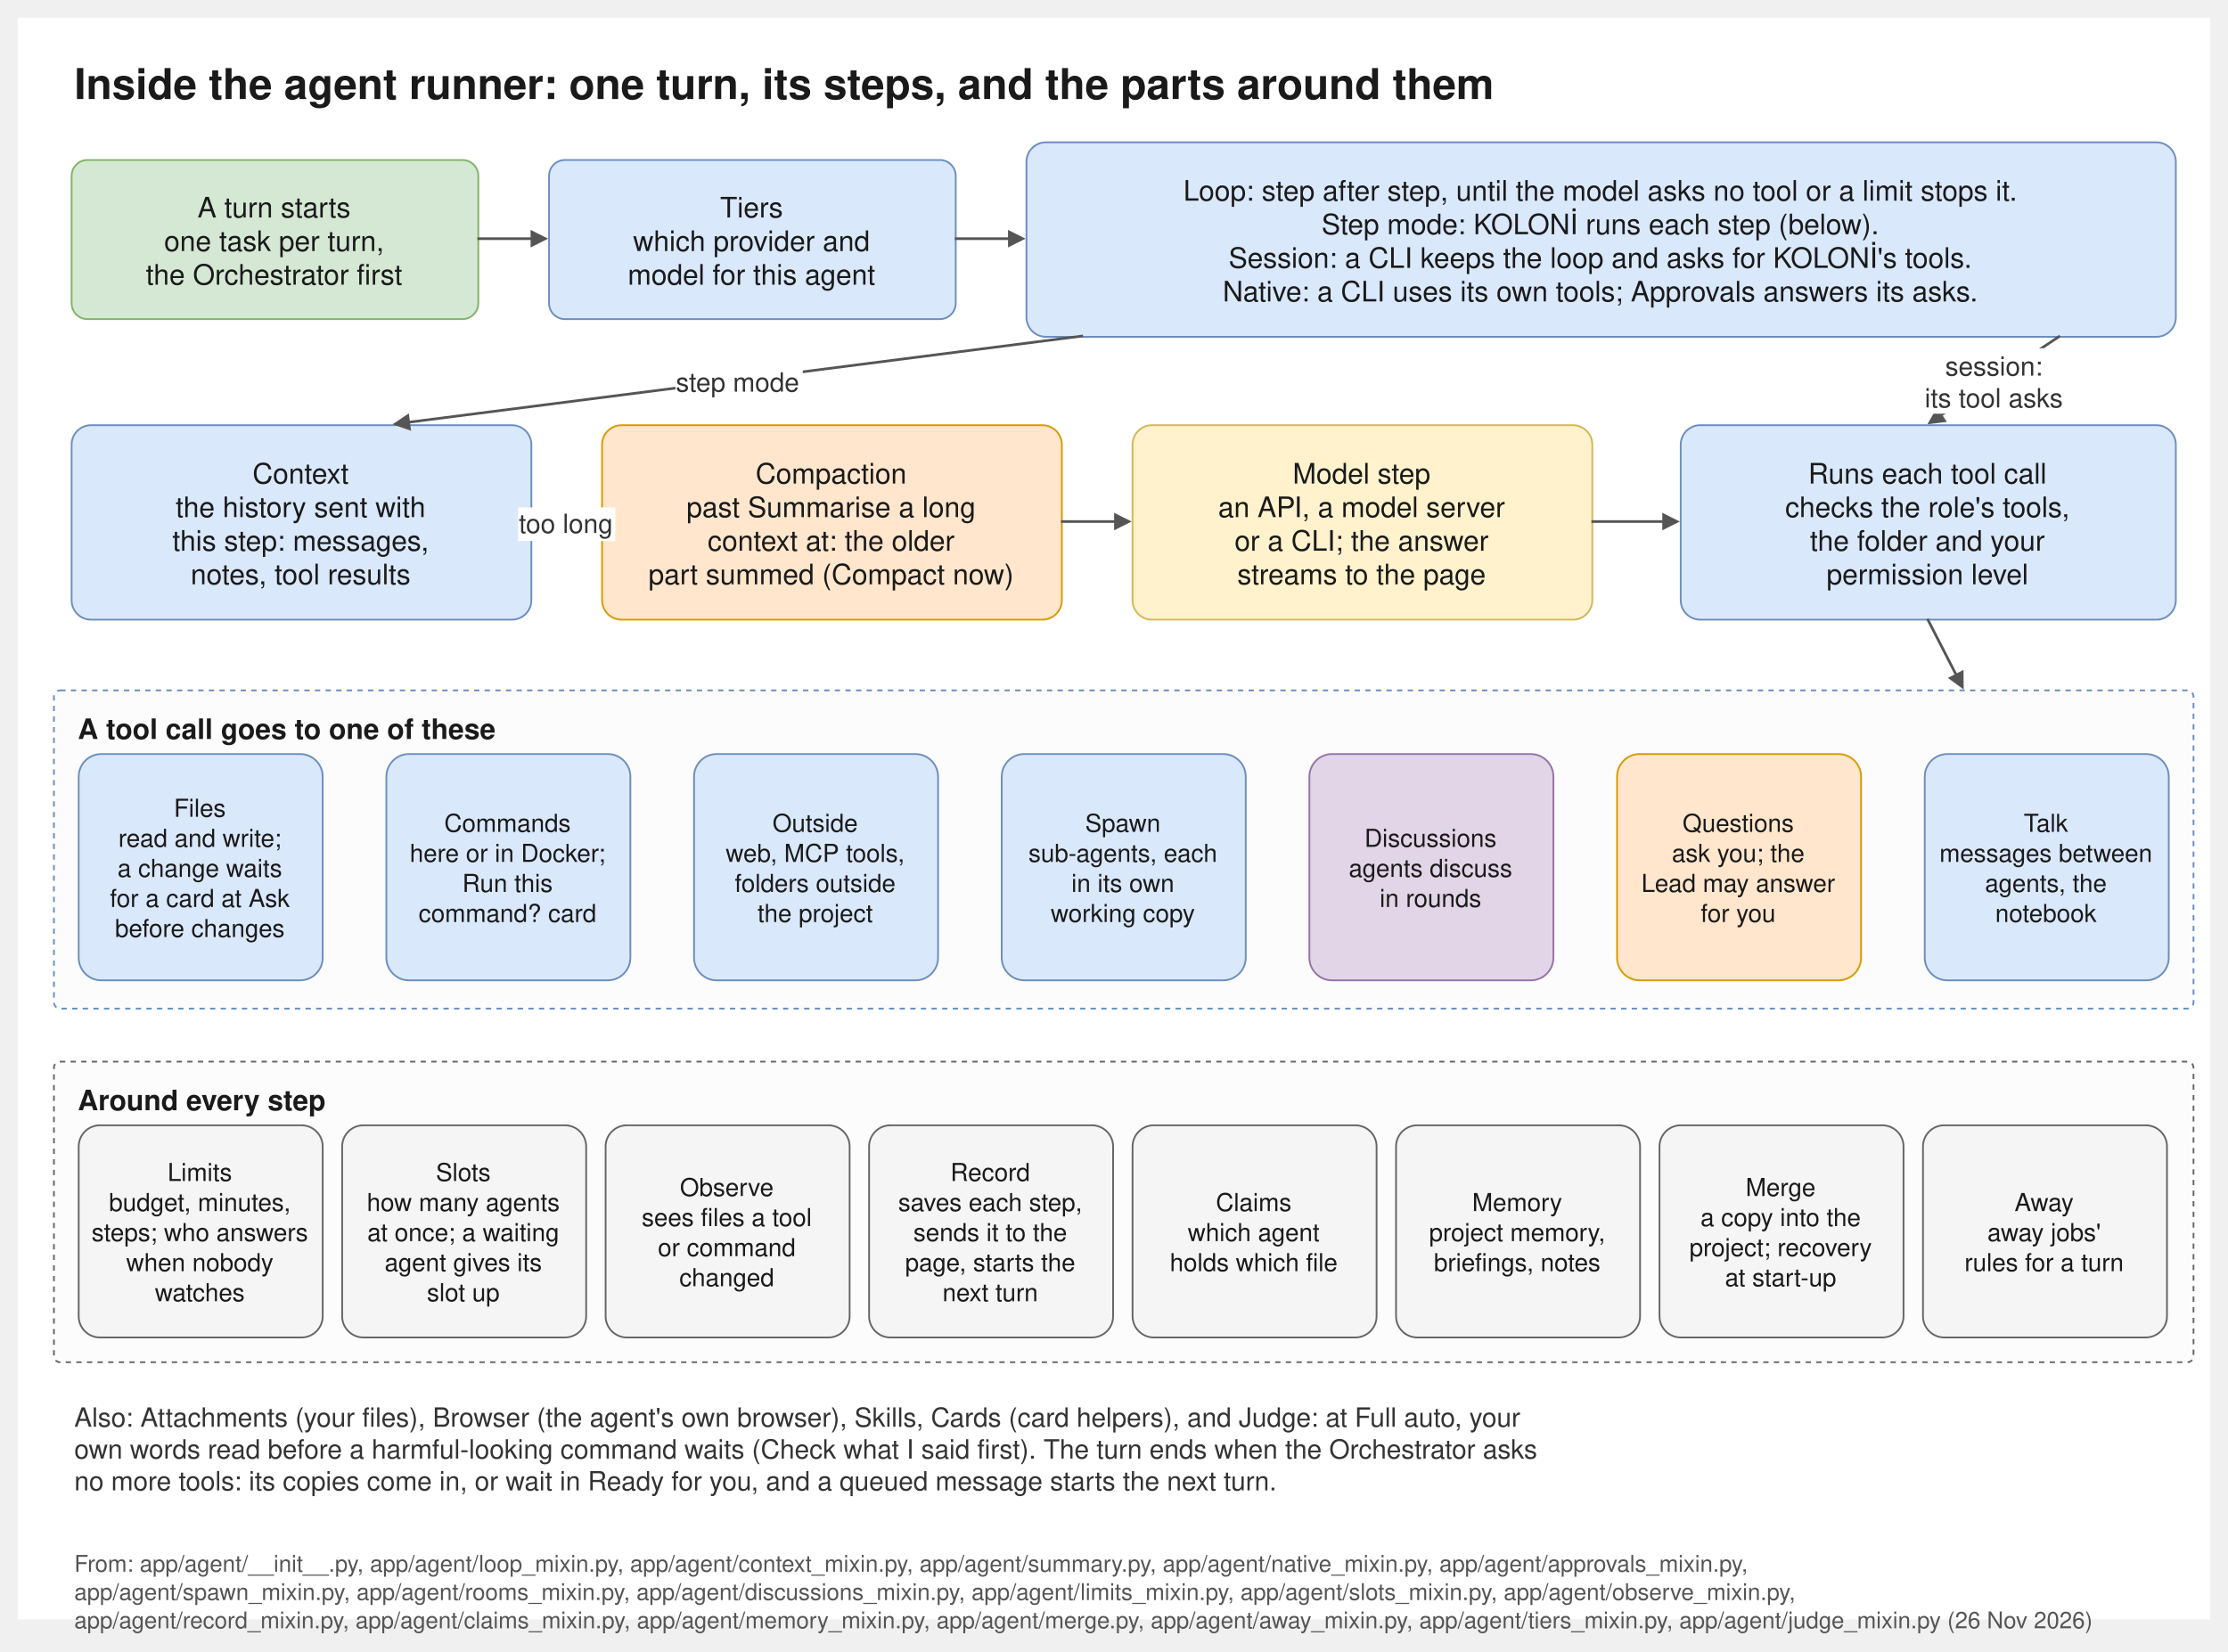
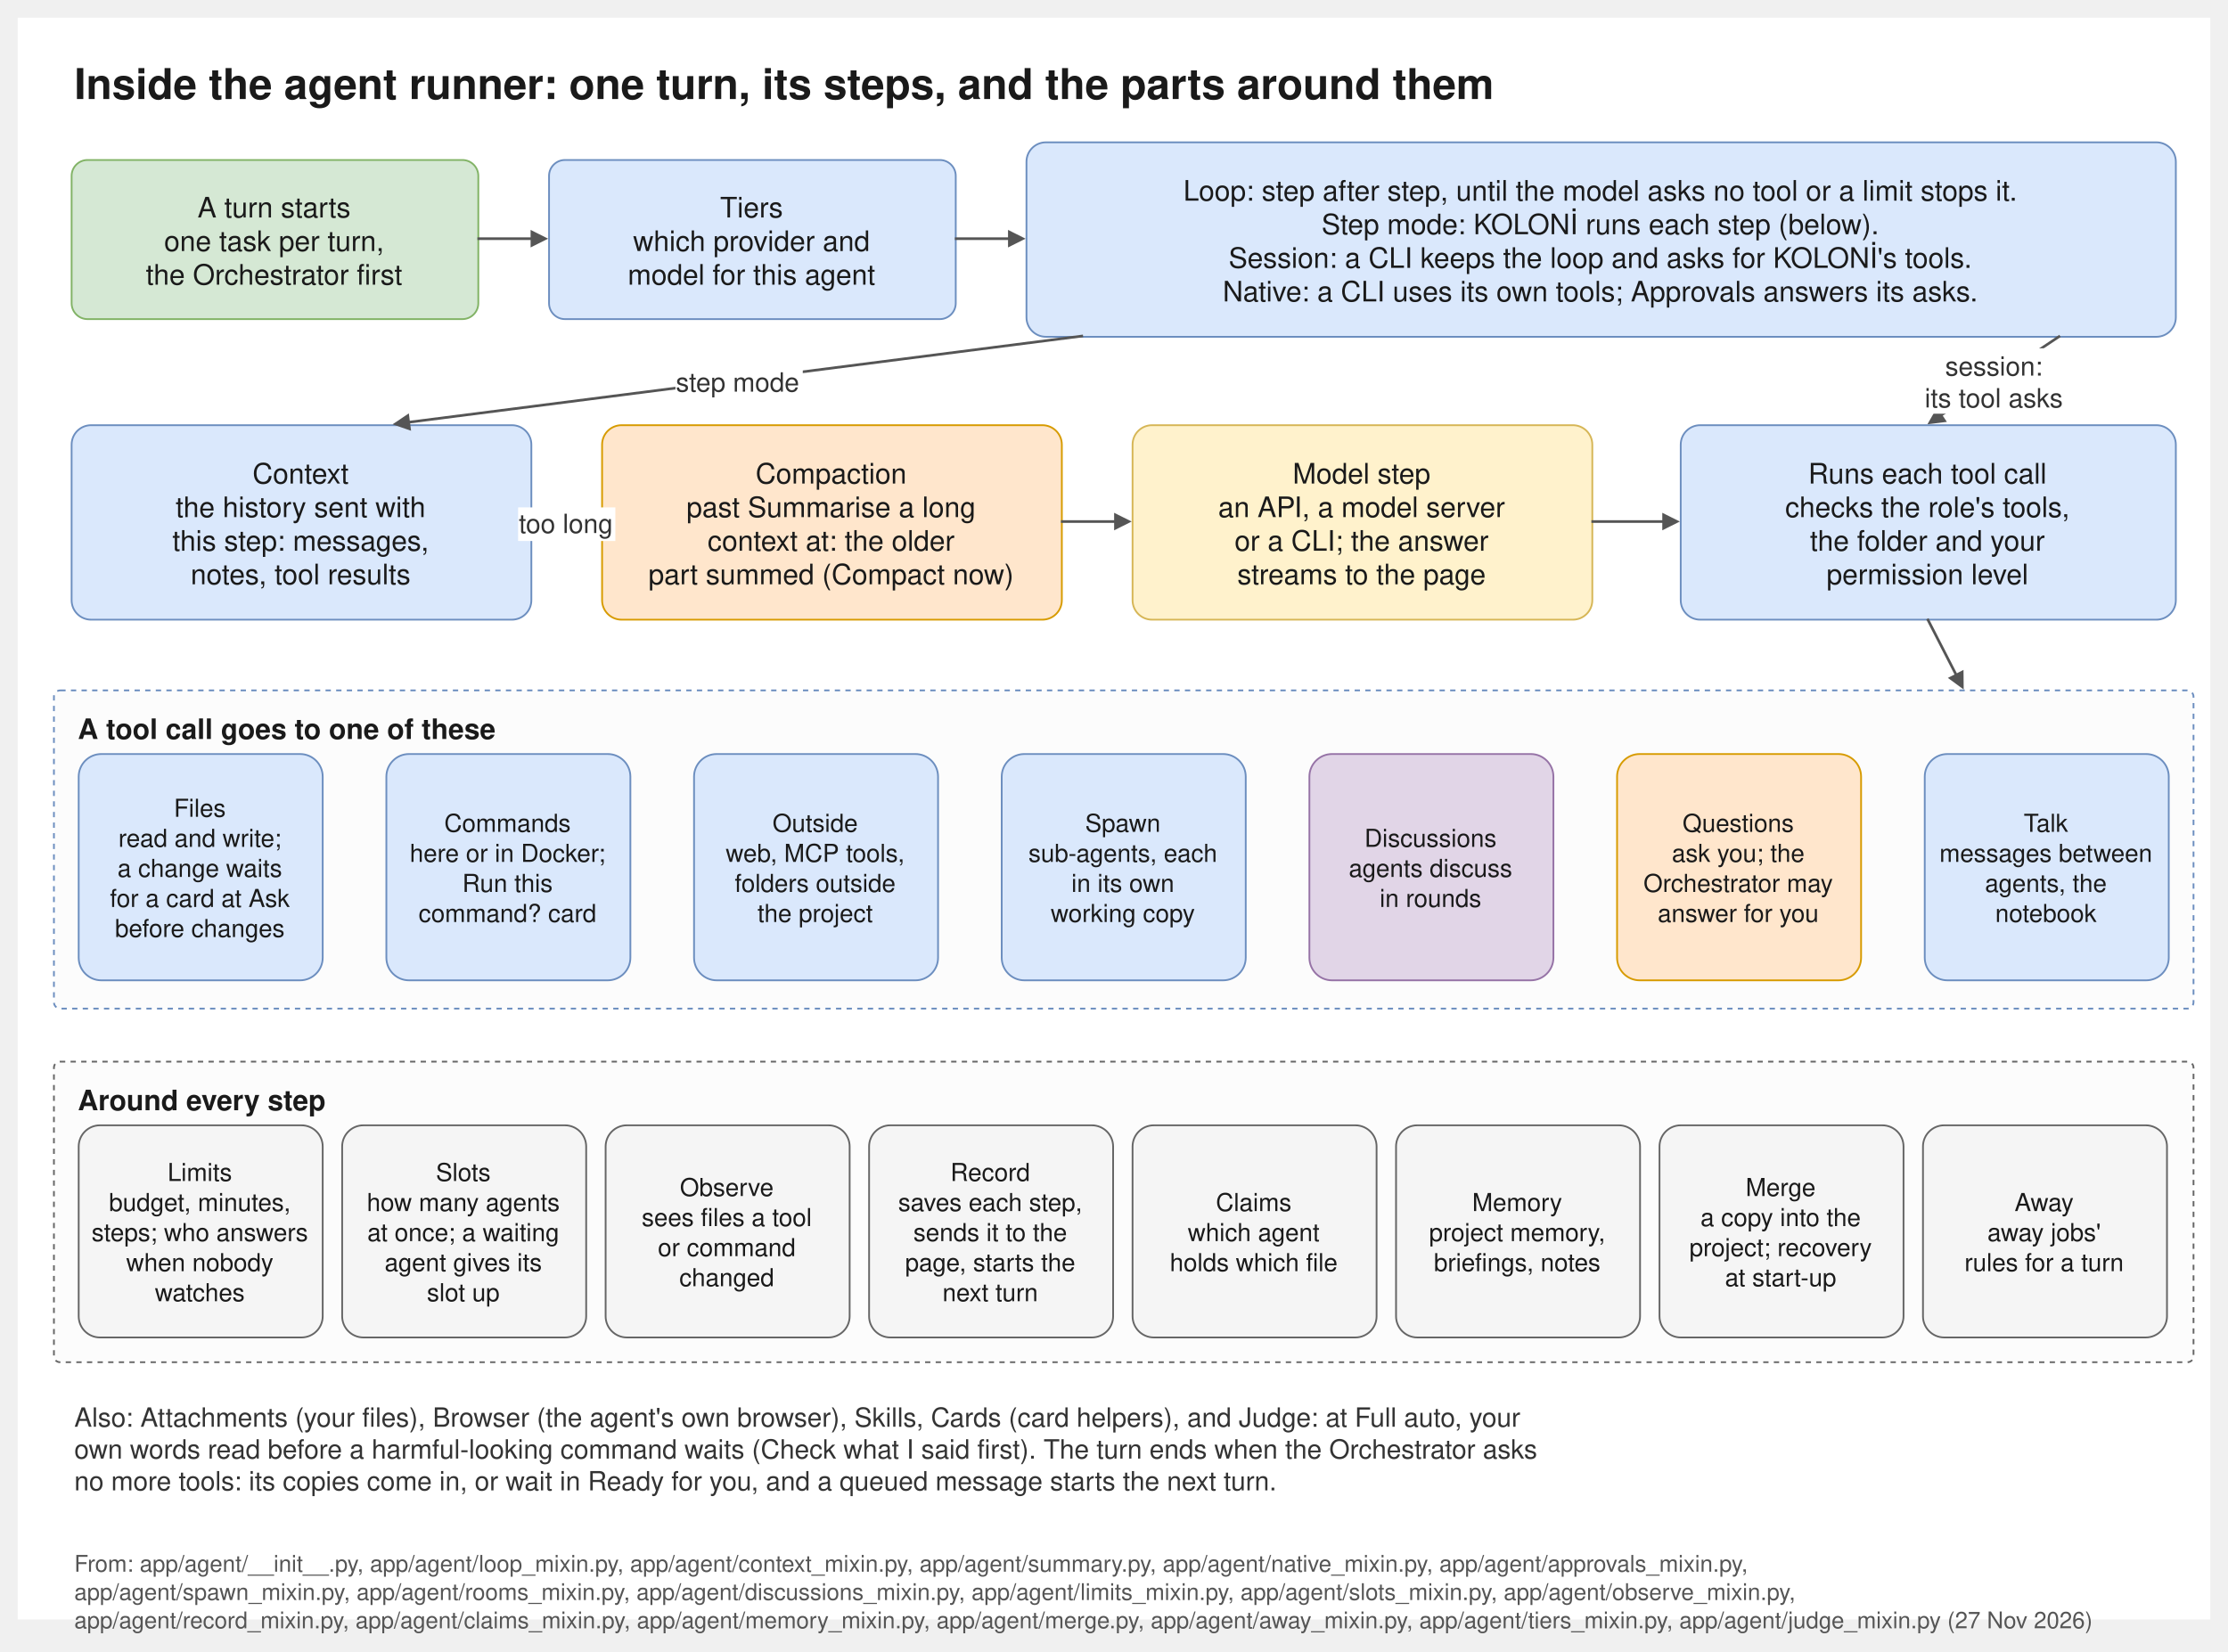
<svg xmlns="http://www.w3.org/2000/svg" style="background: transparent; background-color: transparent;" version="1.1" width="1260px" height="934px" viewBox="0 0 1260 934">
  <defs />
  <g>
    <g data-cell-id="0">
      <g data-cell-id="1">
        <g data-cell-id="backdrop">
          <g>
            <rect x="10" y="10" width="1240" height="906" fill="#ffffff" stroke="none" pointer-events="all" style="fill: light-dark(rgb(255, 255, 255), rgb(18, 18, 18));" />
          </g>
        </g>
        <g data-cell-id="title">
          <g>
            <rect x="40" y="26" width="1180" height="36" fill="none" stroke="none" pointer-events="all" />
          </g>
          <g>
            <g fill="#1a1a1a" font-family="Helvetica" font-weight="bold" text-anchor="start" font-size="24px" style="fill: light-dark(rgb(26, 26, 26), rgb(215, 215, 215));">
              <text x="42" y="56">Inside the agent runner: one turn, its steps, and the parts around them</text>
            </g>
          </g>
        </g>
        <g data-cell-id="start">
          <g transform="translate(0.5,0.5)">
            <rect x="40" y="90" width="230" height="90" rx="9" ry="9" fill="#d5e8d4" stroke="#82b366" pointer-events="all" style="fill: light-dark(rgb(213, 232, 212), rgb(31, 47, 30)); stroke: light-dark(rgb(130, 179, 102), rgb(68, 110, 44));" />
          </g>
          <g>
            <g fill="#1a1a1a" font-family="Helvetica" text-anchor="middle" font-size="16px" style="fill: light-dark(rgb(26, 26, 26), rgb(215, 215, 215));">
              <text x="155" y="123">A turn starts</text>
              <text x="155" y="142">one task per turn,</text>
              <text x="155" y="161">the Orchestrator first</text>
            </g>
          </g>
        </g>
        <g data-cell-id="tiers">
          <g transform="translate(0.5,0.5)">
            <rect x="310" y="90" width="230" height="90" rx="9" ry="9" fill="#dae8fc" stroke="#6c8ebf" pointer-events="all" style="fill: light-dark(rgb(218, 232, 252), rgb(29, 41, 59)); stroke: light-dark(rgb(108, 142, 191), rgb(92, 121, 163));" />
          </g>
          <g>
            <g fill="#1a1a1a" font-family="Helvetica" text-anchor="middle" font-size="16px" style="fill: light-dark(rgb(26, 26, 26), rgb(215, 215, 215));">
              <text x="425" y="123">Tiers</text>
              <text x="425" y="142">which provider and</text>
              <text x="425" y="161">model for this agent</text>
            </g>
          </g>
        </g>
        <g data-cell-id="loop">
          <g transform="translate(0.5,0.5)">
            <rect x="580" y="80" width="650" height="110" rx="11" ry="11" fill="#dae8fc" stroke="#6c8ebf" pointer-events="all" style="fill: light-dark(rgb(218, 232, 252), rgb(29, 41, 59)); stroke: light-dark(rgb(108, 142, 191), rgb(92, 121, 163));" />
          </g>
          <g>
            <g fill="#1a1a1a" font-family="Helvetica" text-anchor="middle" font-size="16px" style="fill: light-dark(rgb(26, 26, 26), rgb(215, 215, 215));">
              <text x="905" y="113.5">Loop: step after step, until the model asks no tool or a limit stops it.</text>
              <text x="905" y="132.5">Step mode: KOLONİ runs each step (below).</text>
              <text x="905" y="151.5">Session: a CLI keeps the loop and asks for KOLONİ's tools.</text>
              <text x="905" y="170.5">Native: a CLI uses its own tools; Approvals answers its asks.</text>
            </g>
          </g>
        </g>
        <g data-cell-id="ctx">
          <g transform="translate(0.5,0.5)">
            <rect x="40" y="240" width="260" height="110" rx="11" ry="11" fill="#dae8fc" stroke="#6c8ebf" pointer-events="all" style="fill: light-dark(rgb(218, 232, 252), rgb(29, 41, 59)); stroke: light-dark(rgb(108, 142, 191), rgb(92, 121, 163));" />
          </g>
          <g>
            <g fill="#1a1a1a" font-family="Helvetica" text-anchor="middle" font-size="16px" style="fill: light-dark(rgb(26, 26, 26), rgb(215, 215, 215));">
              <text x="170" y="273.5">Context</text>
              <text x="170" y="292.5">the history sent with</text>
              <text x="170" y="311.5">this step: messages,</text>
              <text x="170" y="330.5">notes, tool results</text>
            </g>
          </g>
        </g>
        <g data-cell-id="comp">
          <g transform="translate(0.5,0.5)">
            <rect x="340" y="240" width="260" height="110" rx="11" ry="11" fill="#ffe6cc" stroke="#d79b00" pointer-events="all" style="fill: light-dark(rgb(255, 230, 204), rgb(54, 33, 10)); stroke: light-dark(rgb(215, 155, 0), rgb(153, 101, 0));" />
          </g>
          <g>
            <g fill="#1a1a1a" font-family="Helvetica" text-anchor="middle" font-size="16px" style="fill: light-dark(rgb(26, 26, 26), rgb(215, 215, 215));">
              <text x="470" y="273.5">Compaction</text>
              <text x="470" y="292.5">past Summarise a long</text>
              <text x="470" y="311.5">context at: the older</text>
              <text x="470" y="330.5">part summed (Compact now)</text>
            </g>
          </g>
        </g>
        <g data-cell-id="model">
          <g transform="translate(0.5,0.5)">
            <rect x="640" y="240" width="260" height="110" rx="11" ry="11" fill="#fff2cc" stroke="#d6b656" pointer-events="all" style="fill: light-dark(rgb(255, 242, 204), rgb(40, 29, 0)); stroke: light-dark(rgb(214, 182, 86), rgb(109, 81, 0));" />
          </g>
          <g>
            <g fill="#1a1a1a" font-family="Helvetica" text-anchor="middle" font-size="16px" style="fill: light-dark(rgb(26, 26, 26), rgb(215, 215, 215));">
              <text x="770" y="273.5">Model step</text>
              <text x="770" y="292.5">an API, a model server</text>
              <text x="770" y="311.5">or a CLI; the answer</text>
              <text x="770" y="330.5">streams to the page</text>
            </g>
          </g>
        </g>
        <g data-cell-id="calls">
          <g transform="translate(0.5,0.5)">
            <rect x="950" y="240" width="280" height="110" rx="11" ry="11" fill="#dae8fc" stroke="#6c8ebf" pointer-events="all" style="fill: light-dark(rgb(218, 232, 252), rgb(29, 41, 59)); stroke: light-dark(rgb(108, 142, 191), rgb(92, 121, 163));" />
          </g>
          <g>
            <g fill="#1a1a1a" font-family="Helvetica" text-anchor="middle" font-size="16px" style="fill: light-dark(rgb(26, 26, 26), rgb(215, 215, 215));">
              <text x="1090" y="273.5">Runs each tool call</text>
              <text x="1090" y="292.5">checks the role's tools,</text>
              <text x="1090" y="311.5">the folder and your</text>
              <text x="1090" y="330.5">permission level</text>
            </g>
          </g>
        </g>
        <g data-cell-id="e9">
          <g>
            <path d="M 270 135 L 300.82 135" fill="none" stroke="#555555" stroke-width="1.5" stroke-miterlimit="10" pointer-events="stroke" style="stroke: light-dark(rgb(85, 85, 85), rgb(164, 164, 164));" />
            <path d="M 308.32 135 L 300.82 138.75 L 300.82 131.25 Z" fill="#555555" stroke="#555555" stroke-width="1.5" stroke-miterlimit="10" pointer-events="all" style="fill: light-dark(rgb(85, 85, 85), rgb(164, 164, 164)); stroke: light-dark(rgb(85, 85, 85), rgb(164, 164, 164));" />
          </g>
        </g>
        <g data-cell-id="e10">
          <g>
            <path d="M 540 135 L 570.82 135" fill="none" stroke="#555555" stroke-width="1.5" stroke-miterlimit="10" pointer-events="stroke" style="stroke: light-dark(rgb(85, 85, 85), rgb(164, 164, 164));" />
            <path d="M 578.32 135 L 570.82 138.75 L 570.82 131.25 Z" fill="#555555" stroke="#555555" stroke-width="1.5" stroke-miterlimit="10" pointer-events="all" style="fill: light-dark(rgb(85, 85, 85), rgb(164, 164, 164)); stroke: light-dark(rgb(85, 85, 85), rgb(164, 164, 164));" />
          </g>
        </g>
        <g data-cell-id="e11">
          <g>
            <path d="M 612.5 190 L 231.1 238.83" fill="none" stroke="#555555" stroke-width="1.5" stroke-miterlimit="10" pointer-events="stroke" style="stroke: light-dark(rgb(85, 85, 85), rgb(164, 164, 164));" />
            <path d="M 223.66 239.79 L 230.63 235.11 L 231.58 242.55 Z" fill="#555555" stroke="#555555" stroke-width="1.5" stroke-miterlimit="10" pointer-events="all" style="fill: light-dark(rgb(85, 85, 85), rgb(164, 164, 164)); stroke: light-dark(rgb(85, 85, 85), rgb(164, 164, 164));" />
          </g>
          <g>
            <g fill="#333333" font-family="Helvetica" text-anchor="middle" font-size="15px" style="fill: light-dark(rgb(51, 51, 51), rgb(193, 193, 193));">
              <rect fill="#ffffff" stroke="none" x="382" y="207" width="72" height="19" stroke-width="0" style="fill: light-dark(rgb(255, 255, 255), rgb(18, 18, 18));" />
              <text x="417.1" y="221.52">step mode</text>
            </g>
          </g>
        </g>
        <g data-cell-id="e12">
          <g>
            <path d="M 300 295 L 330.82 295" fill="none" stroke="#555555" stroke-width="1.5" stroke-miterlimit="10" stroke-dasharray="4.5 4.5" pointer-events="stroke" style="stroke: light-dark(rgb(85, 85, 85), rgb(164, 164, 164));" />
            <path d="M 338.32 295 L 330.82 298.75 L 330.82 291.25 Z" fill="#555555" stroke="#555555" stroke-width="1.5" stroke-miterlimit="10" pointer-events="all" style="fill: light-dark(rgb(85, 85, 85), rgb(164, 164, 164)); stroke: light-dark(rgb(85, 85, 85), rgb(164, 164, 164));" />
          </g>
          <g>
            <g fill="#333333" font-family="Helvetica" text-anchor="middle" font-size="15px" style="fill: light-dark(rgb(51, 51, 51), rgb(193, 193, 193));">
              <rect fill="#ffffff" stroke="none" x="293" y="287" width="55" height="19" stroke-width="0" style="fill: light-dark(rgb(255, 255, 255), rgb(18, 18, 18));" />
              <text x="320" y="301.5">too long</text>
            </g>
          </g>
        </g>
        <g data-cell-id="e13">
          <g>
            <path d="M 600 295 L 630.82 295" fill="none" stroke="#555555" stroke-width="1.5" stroke-miterlimit="10" pointer-events="stroke" style="stroke: light-dark(rgb(85, 85, 85), rgb(164, 164, 164));" />
            <path d="M 638.32 295 L 630.82 298.75 L 630.82 291.25 Z" fill="#555555" stroke="#555555" stroke-width="1.5" stroke-miterlimit="10" pointer-events="all" style="fill: light-dark(rgb(85, 85, 85), rgb(164, 164, 164)); stroke: light-dark(rgb(85, 85, 85), rgb(164, 164, 164));" />
          </g>
        </g>
        <g data-cell-id="e14">
          <g>
            <path d="M 900 295 L 940.82 295" fill="none" stroke="#555555" stroke-width="1.5" stroke-miterlimit="10" pointer-events="stroke" style="stroke: light-dark(rgb(85, 85, 85), rgb(164, 164, 164));" />
            <path d="M 948.32 295 L 940.82 298.75 L 940.82 291.25 Z" fill="#555555" stroke="#555555" stroke-width="1.5" stroke-miterlimit="10" pointer-events="all" style="fill: light-dark(rgb(85, 85, 85), rgb(164, 164, 164)); stroke: light-dark(rgb(85, 85, 85), rgb(164, 164, 164));" />
          </g>
        </g>
        <g data-cell-id="e15">
          <g>
            <path d="M 1165 190 L 1097.64 234.91" fill="none" stroke="#555555" stroke-width="1.5" stroke-miterlimit="10" pointer-events="stroke" style="stroke: light-dark(rgb(85, 85, 85), rgb(164, 164, 164));" />
            <path d="M 1091.4 239.07 L 1095.56 231.79 L 1099.72 238.03 Z" fill="#555555" stroke="#555555" stroke-width="1.5" stroke-miterlimit="10" pointer-events="all" style="fill: light-dark(rgb(85, 85, 85), rgb(164, 164, 164)); stroke: light-dark(rgb(85, 85, 85), rgb(164, 164, 164));" />
          </g>
          <g>
            <g fill="#333333" font-family="Helvetica" text-anchor="middle" font-size="15px" style="fill: light-dark(rgb(51, 51, 51), rgb(193, 193, 193));">
              <rect fill="#ffffff" stroke="none" x="1088" y="197" width="80" height="37" stroke-width="0" style="fill: light-dark(rgb(255, 255, 255), rgb(18, 18, 18));" />
              <text x="1127.56" y="212.46">session:</text>
              <text x="1127.56" y="230.46">its tool asks</text>
            </g>
          </g>
        </g>
        <g data-cell-id="dest">
          <g transform="translate(0.5,0.5)">
            <rect x="30" y="390" width="1210" height="180" rx="3.6" ry="3.6" fill="#fcfcfc" stroke="#6c8ebf" stroke-dasharray="3 3" pointer-events="all" style="fill: light-dark(rgb(252, 252, 252), rgb(20, 20, 20)); stroke: light-dark(rgb(108, 142, 191), rgb(92, 121, 163));" />
          </g>
          <g>
            <g fill="#1a1a1a" font-family="Helvetica" font-weight="bold" text-anchor="start" font-size="16px" style="fill: light-dark(rgb(26, 26, 26), rgb(215, 215, 215));">
              <text x="44" y="418">A tool call goes to one of these</text>
            </g>
          </g>
        </g>
        <g data-cell-id="e17">
          <g>
            <path d="M 1090 350 L 1106.34 381.84" fill="none" stroke="#555555" stroke-width="1.5" stroke-miterlimit="10" pointer-events="stroke" style="stroke: light-dark(rgb(85, 85, 85), rgb(164, 164, 164));" />
            <path d="M 1109.76 388.51 L 1103 383.55 L 1109.68 380.12 Z" fill="#555555" stroke="#555555" stroke-width="1.5" stroke-miterlimit="10" pointer-events="all" style="fill: light-dark(rgb(85, 85, 85), rgb(164, 164, 164)); stroke: light-dark(rgb(85, 85, 85), rgb(164, 164, 164));" />
          </g>
        </g>
        <g data-cell-id="d0">
          <g transform="translate(0.5,0.5)">
            <rect x="44" y="426" width="138" height="128" rx="12.8" ry="12.8" fill="#dae8fc" stroke="#6c8ebf" pointer-events="all" style="fill: light-dark(rgb(218, 232, 252), rgb(29, 41, 59)); stroke: light-dark(rgb(108, 142, 191), rgb(92, 121, 163));" />
          </g>
          <g>
            <g fill="#1a1a1a" font-family="Helvetica" text-anchor="middle" font-size="14px" style="fill: light-dark(rgb(26, 26, 26), rgb(215, 215, 215));">
              <text x="113" y="462">Files</text>
              <text x="113" y="479">read and write;</text>
              <text x="113" y="496">a change waits</text>
              <text x="113" y="513">for a card at Ask</text>
              <text x="113" y="530">before changes</text>
            </g>
          </g>
        </g>
        <g data-cell-id="d1">
          <g transform="translate(0.5,0.5)">
            <rect x="218" y="426" width="138" height="128" rx="12.8" ry="12.8" fill="#dae8fc" stroke="#6c8ebf" pointer-events="all" style="fill: light-dark(rgb(218, 232, 252), rgb(29, 41, 59)); stroke: light-dark(rgb(108, 142, 191), rgb(92, 121, 163));" />
          </g>
          <g>
            <g fill="#1a1a1a" font-family="Helvetica" text-anchor="middle" font-size="14px" style="fill: light-dark(rgb(26, 26, 26), rgb(215, 215, 215));">
              <text x="287" y="470.5">Commands</text>
              <text x="287" y="487.5">here or in Docker;</text>
              <text x="287" y="504.5">Run this</text>
              <text x="287" y="521.5">command? card</text>
            </g>
          </g>
        </g>
        <g data-cell-id="d2">
          <g transform="translate(0.5,0.5)">
            <rect x="392" y="426" width="138" height="128" rx="12.8" ry="12.8" fill="#dae8fc" stroke="#6c8ebf" pointer-events="all" style="fill: light-dark(rgb(218, 232, 252), rgb(29, 41, 59)); stroke: light-dark(rgb(108, 142, 191), rgb(92, 121, 163));" />
          </g>
          <g>
            <g fill="#1a1a1a" font-family="Helvetica" text-anchor="middle" font-size="14px" style="fill: light-dark(rgb(26, 26, 26), rgb(215, 215, 215));">
              <text x="461" y="470.5">Outside</text>
              <text x="461" y="487.5">web, MCP tools,</text>
              <text x="461" y="504.5">folders outside</text>
              <text x="461" y="521.5">the project</text>
            </g>
          </g>
        </g>
        <g data-cell-id="d3">
          <g transform="translate(0.5,0.5)">
            <rect x="566" y="426" width="138" height="128" rx="12.8" ry="12.8" fill="#dae8fc" stroke="#6c8ebf" pointer-events="all" style="fill: light-dark(rgb(218, 232, 252), rgb(29, 41, 59)); stroke: light-dark(rgb(108, 142, 191), rgb(92, 121, 163));" />
          </g>
          <g>
            <g fill="#1a1a1a" font-family="Helvetica" text-anchor="middle" font-size="14px" style="fill: light-dark(rgb(26, 26, 26), rgb(215, 215, 215));">
              <text x="635" y="470.5">Spawn</text>
              <text x="635" y="487.5">sub-agents, each</text>
              <text x="635" y="504.5">in its own</text>
              <text x="635" y="521.5">working copy</text>
            </g>
          </g>
        </g>
        <g data-cell-id="d5">
          <g transform="translate(0.5,0.5)">
            <rect x="740" y="426" width="138" height="128" rx="12.8" ry="12.8" fill="#e1d5e7" stroke="#9673a6" pointer-events="all" style="fill: light-dark(rgb(225, 213, 231), rgb(57, 47, 63)); stroke: light-dark(rgb(150, 115, 166), rgb(149, 119, 163));" />
          </g>
          <g>
            <g fill="#1a1a1a" font-family="Helvetica" text-anchor="middle" font-size="14px" style="fill: light-dark(rgb(26, 26, 26), rgb(215, 215, 215));">
              <text x="809" y="479">Discussions</text>
              <text x="809" y="496">agents discuss</text>
              <text x="809" y="513">in rounds</text>
            </g>
          </g>
        </g>
        <g data-cell-id="d6">
          <g transform="translate(0.5,0.5)">
            <rect x="914" y="426" width="138" height="128" rx="12.8" ry="12.8" fill="#ffe6cc" stroke="#d79b00" pointer-events="all" style="fill: light-dark(rgb(255, 230, 204), rgb(54, 33, 10)); stroke: light-dark(rgb(215, 155, 0), rgb(153, 101, 0));" />
          </g>
          <g>
            <g fill="#1a1a1a" font-family="Helvetica" text-anchor="middle" font-size="14px" style="fill: light-dark(rgb(26, 26, 26), rgb(215, 215, 215));">
              <text x="983" y="470.5">Questions</text>
              <text x="983" y="487.5">ask you; the</text>
-               <text x="983" y="504.5">Lead may answer</text>
-               <text x="983" y="521.5">for you</text>
+               <text x="983" y="504.5">Orchestrator may</text>
+               <text x="983" y="521.5">answer for you</text>
            </g>
          </g>
        </g>
        <g data-cell-id="d7">
          <g transform="translate(0.5,0.5)">
            <rect x="1088" y="426" width="138" height="128" rx="12.8" ry="12.8" fill="#dae8fc" stroke="#6c8ebf" pointer-events="all" style="fill: light-dark(rgb(218, 232, 252), rgb(29, 41, 59)); stroke: light-dark(rgb(108, 142, 191), rgb(92, 121, 163));" />
          </g>
          <g>
            <g fill="#1a1a1a" font-family="Helvetica" text-anchor="middle" font-size="14px" style="fill: light-dark(rgb(26, 26, 26), rgb(215, 215, 215));">
              <text x="1157" y="470.5">Talk</text>
              <text x="1157" y="487.5">messages between</text>
              <text x="1157" y="504.5">agents, the</text>
              <text x="1157" y="521.5">notebook</text>
            </g>
          </g>
        </g>
        <g data-cell-id="around">
          <g transform="translate(0.5,0.5)">
            <rect x="30" y="600" width="1210" height="170" rx="3.4" ry="3.4" fill="#fcfcfc" stroke="#666666" stroke-dasharray="3 3" pointer-events="all" style="fill: light-dark(rgb(252, 252, 252), rgb(20, 20, 20)); stroke: light-dark(rgb(102, 102, 102), rgb(149, 149, 149));" />
          </g>
          <g>
            <g fill="#1a1a1a" font-family="Helvetica" font-weight="bold" text-anchor="start" font-size="16px" style="fill: light-dark(rgb(26, 26, 26), rgb(215, 215, 215));">
              <text x="44" y="628">Around every step</text>
            </g>
          </g>
        </g>
        <g data-cell-id="a0">
          <g transform="translate(0.5,0.5)">
            <rect x="44" y="636" width="138" height="120" rx="12" ry="12" fill="#f5f5f5" stroke="#666666" pointer-events="all" style="fill: light-dark(rgb(245, 245, 245), rgb(26, 26, 26)); stroke: light-dark(rgb(102, 102, 102), rgb(149, 149, 149));" />
          </g>
          <g>
            <g fill="#1a1a1a" font-family="Helvetica" text-anchor="middle" font-size="14px" style="fill: light-dark(rgb(26, 26, 26), rgb(215, 215, 215));">
              <text x="113" y="668">Limits</text>
              <text x="113" y="685">budget, minutes,</text>
              <text x="113" y="702">steps; who answers</text>
              <text x="113" y="719">when nobody</text>
              <text x="113" y="736">watches</text>
            </g>
          </g>
        </g>
        <g data-cell-id="a1">
          <g transform="translate(0.5,0.5)">
            <rect x="193" y="636" width="138" height="120" rx="12" ry="12" fill="#f5f5f5" stroke="#666666" pointer-events="all" style="fill: light-dark(rgb(245, 245, 245), rgb(26, 26, 26)); stroke: light-dark(rgb(102, 102, 102), rgb(149, 149, 149));" />
          </g>
          <g>
            <g fill="#1a1a1a" font-family="Helvetica" text-anchor="middle" font-size="14px" style="fill: light-dark(rgb(26, 26, 26), rgb(215, 215, 215));">
              <text x="262" y="668">Slots</text>
              <text x="262" y="685">how many agents</text>
              <text x="262" y="702">at once; a waiting</text>
              <text x="262" y="719">agent gives its</text>
              <text x="262" y="736">slot up</text>
            </g>
          </g>
        </g>
        <g data-cell-id="a2">
          <g transform="translate(0.5,0.5)">
            <rect x="342" y="636" width="138" height="120" rx="12" ry="12" fill="#f5f5f5" stroke="#666666" pointer-events="all" style="fill: light-dark(rgb(245, 245, 245), rgb(26, 26, 26)); stroke: light-dark(rgb(102, 102, 102), rgb(149, 149, 149));" />
          </g>
          <g>
            <g fill="#1a1a1a" font-family="Helvetica" text-anchor="middle" font-size="14px" style="fill: light-dark(rgb(26, 26, 26), rgb(215, 215, 215));">
              <text x="411" y="676.5">Observe</text>
              <text x="411" y="693.5">sees files a tool</text>
              <text x="411" y="710.5">or command</text>
              <text x="411" y="727.5">changed</text>
            </g>
          </g>
        </g>
        <g data-cell-id="a3">
          <g transform="translate(0.5,0.5)">
            <rect x="491" y="636" width="138" height="120" rx="12" ry="12" fill="#f5f5f5" stroke="#666666" pointer-events="all" style="fill: light-dark(rgb(245, 245, 245), rgb(26, 26, 26)); stroke: light-dark(rgb(102, 102, 102), rgb(149, 149, 149));" />
          </g>
          <g>
            <g fill="#1a1a1a" font-family="Helvetica" text-anchor="middle" font-size="14px" style="fill: light-dark(rgb(26, 26, 26), rgb(215, 215, 215));">
              <text x="560" y="668">Record</text>
              <text x="560" y="685">saves each step,</text>
              <text x="560" y="702">sends it to the</text>
              <text x="560" y="719">page, starts the</text>
              <text x="560" y="736">next turn</text>
            </g>
          </g>
        </g>
        <g data-cell-id="a4">
          <g transform="translate(0.5,0.5)">
            <rect x="640" y="636" width="138" height="120" rx="12" ry="12" fill="#f5f5f5" stroke="#666666" pointer-events="all" style="fill: light-dark(rgb(245, 245, 245), rgb(26, 26, 26)); stroke: light-dark(rgb(102, 102, 102), rgb(149, 149, 149));" />
          </g>
          <g>
            <g fill="#1a1a1a" font-family="Helvetica" text-anchor="middle" font-size="14px" style="fill: light-dark(rgb(26, 26, 26), rgb(215, 215, 215));">
              <text x="709" y="685">Claims</text>
              <text x="709" y="702">which agent</text>
              <text x="709" y="719">holds which file</text>
            </g>
          </g>
        </g>
        <g data-cell-id="a5">
          <g transform="translate(0.5,0.5)">
            <rect x="789" y="636" width="138" height="120" rx="12" ry="12" fill="#f5f5f5" stroke="#666666" pointer-events="all" style="fill: light-dark(rgb(245, 245, 245), rgb(26, 26, 26)); stroke: light-dark(rgb(102, 102, 102), rgb(149, 149, 149));" />
          </g>
          <g>
            <g fill="#1a1a1a" font-family="Helvetica" text-anchor="middle" font-size="14px" style="fill: light-dark(rgb(26, 26, 26), rgb(215, 215, 215));">
              <text x="858" y="685">Memory</text>
              <text x="858" y="702">project memory,</text>
              <text x="858" y="719">briefings, notes</text>
            </g>
          </g>
        </g>
        <g data-cell-id="a6">
          <g transform="translate(0.5,0.5)">
            <rect x="938" y="636" width="138" height="120" rx="12" ry="12" fill="#f5f5f5" stroke="#666666" pointer-events="all" style="fill: light-dark(rgb(245, 245, 245), rgb(26, 26, 26)); stroke: light-dark(rgb(102, 102, 102), rgb(149, 149, 149));" />
          </g>
          <g>
            <g fill="#1a1a1a" font-family="Helvetica" text-anchor="middle" font-size="14px" style="fill: light-dark(rgb(26, 26, 26), rgb(215, 215, 215));">
              <text x="1007" y="676.5">Merge</text>
              <text x="1007" y="693.5">a copy into the</text>
              <text x="1007" y="710.5">project; recovery</text>
              <text x="1007" y="727.5">at start-up</text>
            </g>
          </g>
        </g>
        <g data-cell-id="a7">
          <g transform="translate(0.5,0.5)">
            <rect x="1087" y="636" width="138" height="120" rx="12" ry="12" fill="#f5f5f5" stroke="#666666" pointer-events="all" style="fill: light-dark(rgb(245, 245, 245), rgb(26, 26, 26)); stroke: light-dark(rgb(102, 102, 102), rgb(149, 149, 149));" />
          </g>
          <g>
            <g fill="#1a1a1a" font-family="Helvetica" text-anchor="middle" font-size="14px" style="fill: light-dark(rgb(26, 26, 26), rgb(215, 215, 215));">
              <text x="1156" y="685">Away</text>
              <text x="1156" y="702">away jobs'</text>
              <text x="1156" y="719">rules for a turn</text>
            </g>
          </g>
        </g>
        <g data-cell-id="also">
          <g>
            <rect x="40" y="786" width="1190" height="66" fill="none" stroke="none" pointer-events="all" />
          </g>
          <g>
            <g fill="#333333" font-family="Helvetica" text-anchor="start" font-size="15px" style="fill: light-dark(rgb(51, 51, 51), rgb(193, 193, 193));">
              <text x="42" y="807">Also: Attachments (your files), Browser (the agent's own browser), Skills, Cards (card helpers), and Judge: at Full auto, your</text>
              <text x="42" y="825">own words read before a harmful-looking command waits (Check what I said first). The turn ends when the Orchestrator asks</text>
              <text x="42" y="843">no more tools: its copies come in, or wait in Ready for you, and a queued message starts the next turn.</text>
            </g>
          </g>
        </g>
        <g data-cell-id="footer">
          <g>
            <rect x="40" y="870" width="1180" height="40" fill="none" stroke="none" pointer-events="all" />
          </g>
          <g>
            <g fill="#555555" font-family="Helvetica" text-anchor="start" font-size="13px" style="fill: light-dark(rgb(85, 85, 85), rgb(164, 164, 164));">
              <text x="42" y="889">From: app/agent/__init__.py, app/agent/loop_mixin.py, app/agent/context_mixin.py, app/agent/summary.py, app/agent/native_mixin.py, app/agent/approvals_mixin.py,</text>
              <text x="42" y="905">app/agent/spawn_mixin.py, app/agent/rooms_mixin.py, app/agent/discussions_mixin.py, app/agent/limits_mixin.py, app/agent/slots_mixin.py, app/agent/observe_mixin.py,</text>
-               <text x="42" y="921">app/agent/record_mixin.py, app/agent/claims_mixin.py, app/agent/memory_mixin.py, app/agent/merge.py, app/agent/away_mixin.py, app/agent/tiers_mixin.py, app/agent/judge_mixin.py (26 Nov 2026)</text>
+               <text x="42" y="921">app/agent/record_mixin.py, app/agent/claims_mixin.py, app/agent/memory_mixin.py, app/agent/merge.py, app/agent/away_mixin.py, app/agent/tiers_mixin.py, app/agent/judge_mixin.py (27 Nov 2026)</text>
            </g>
          </g>
        </g>
      </g>
    </g>
  </g>
</svg>
